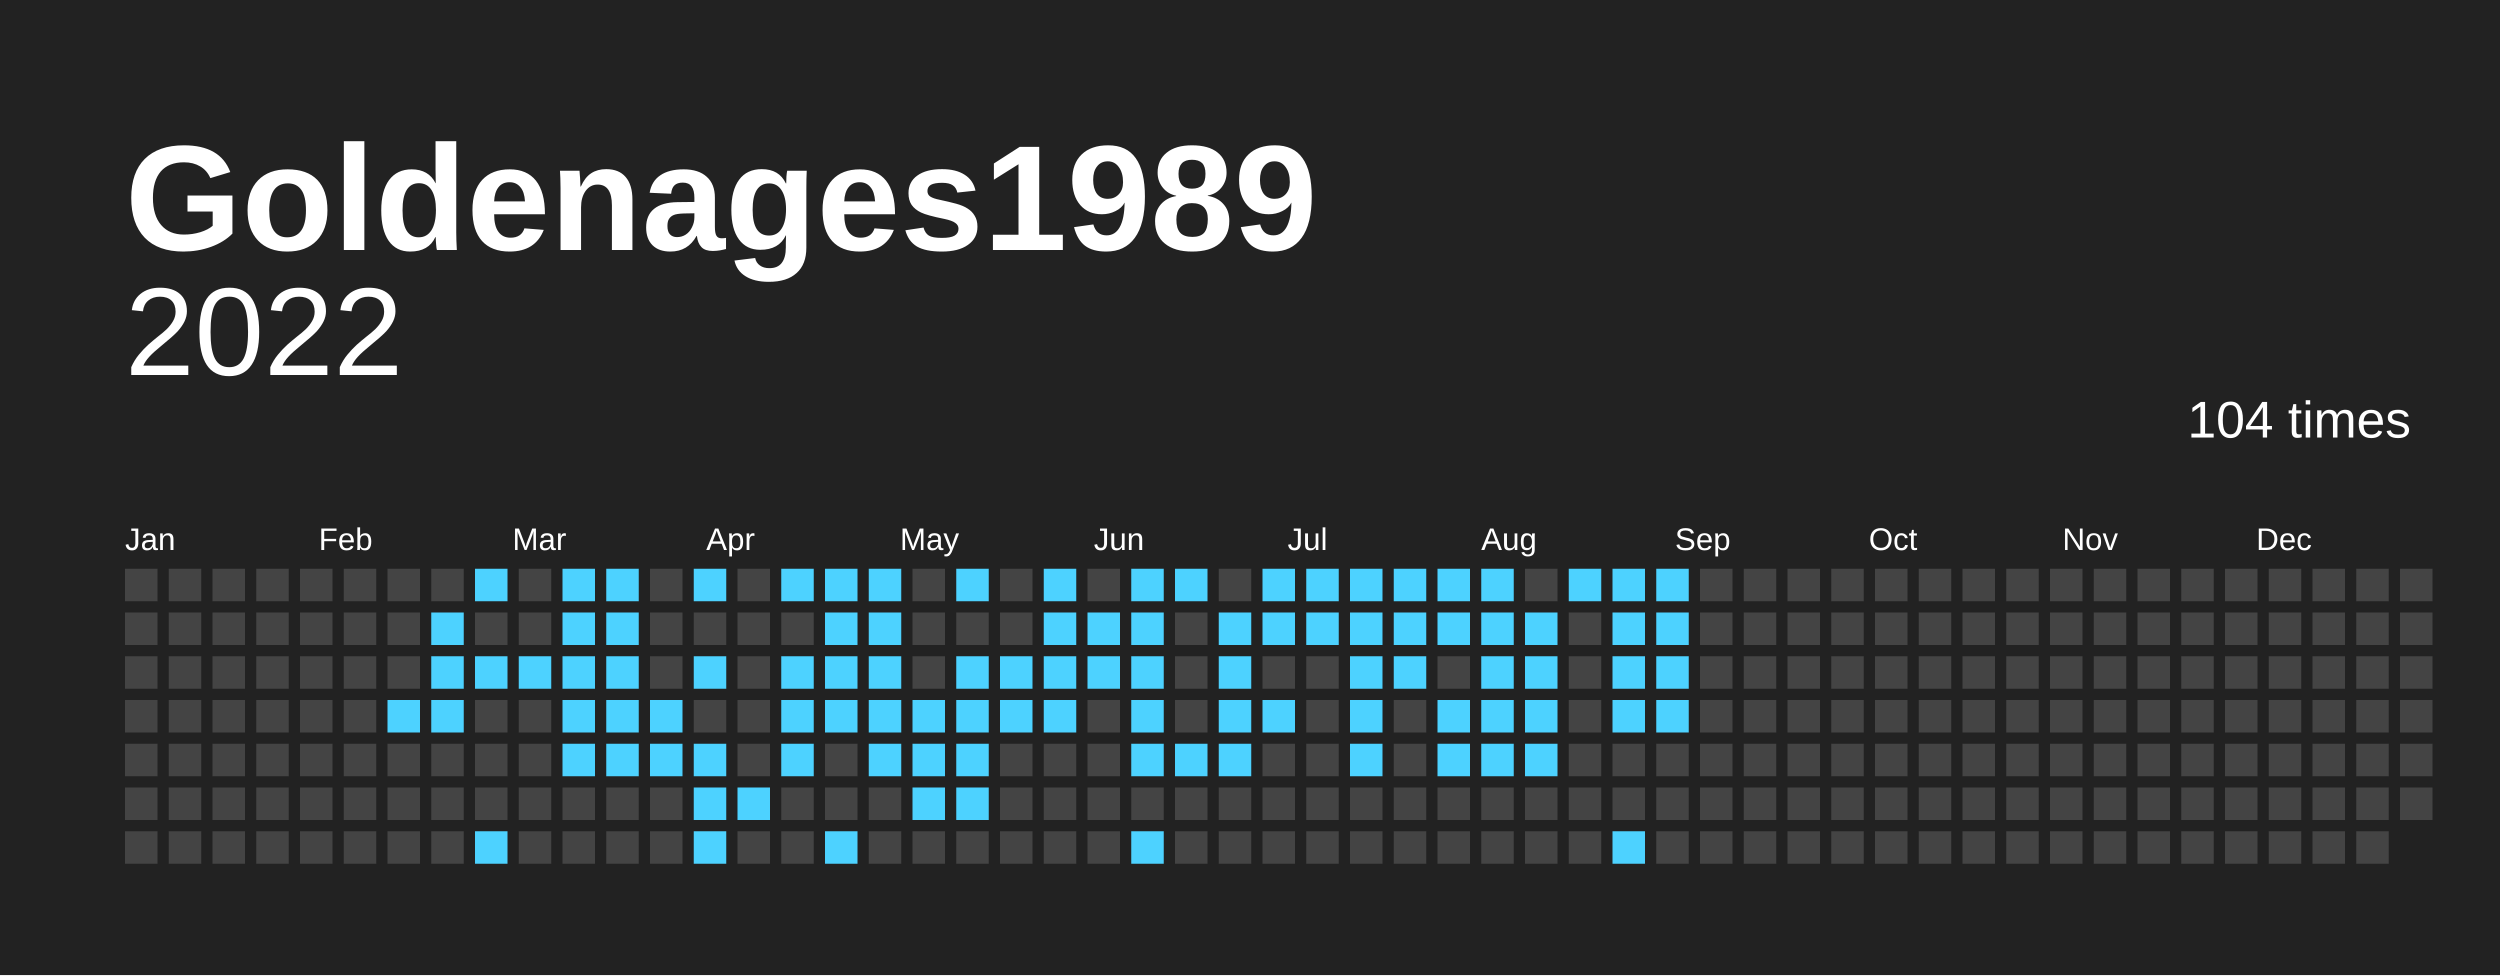
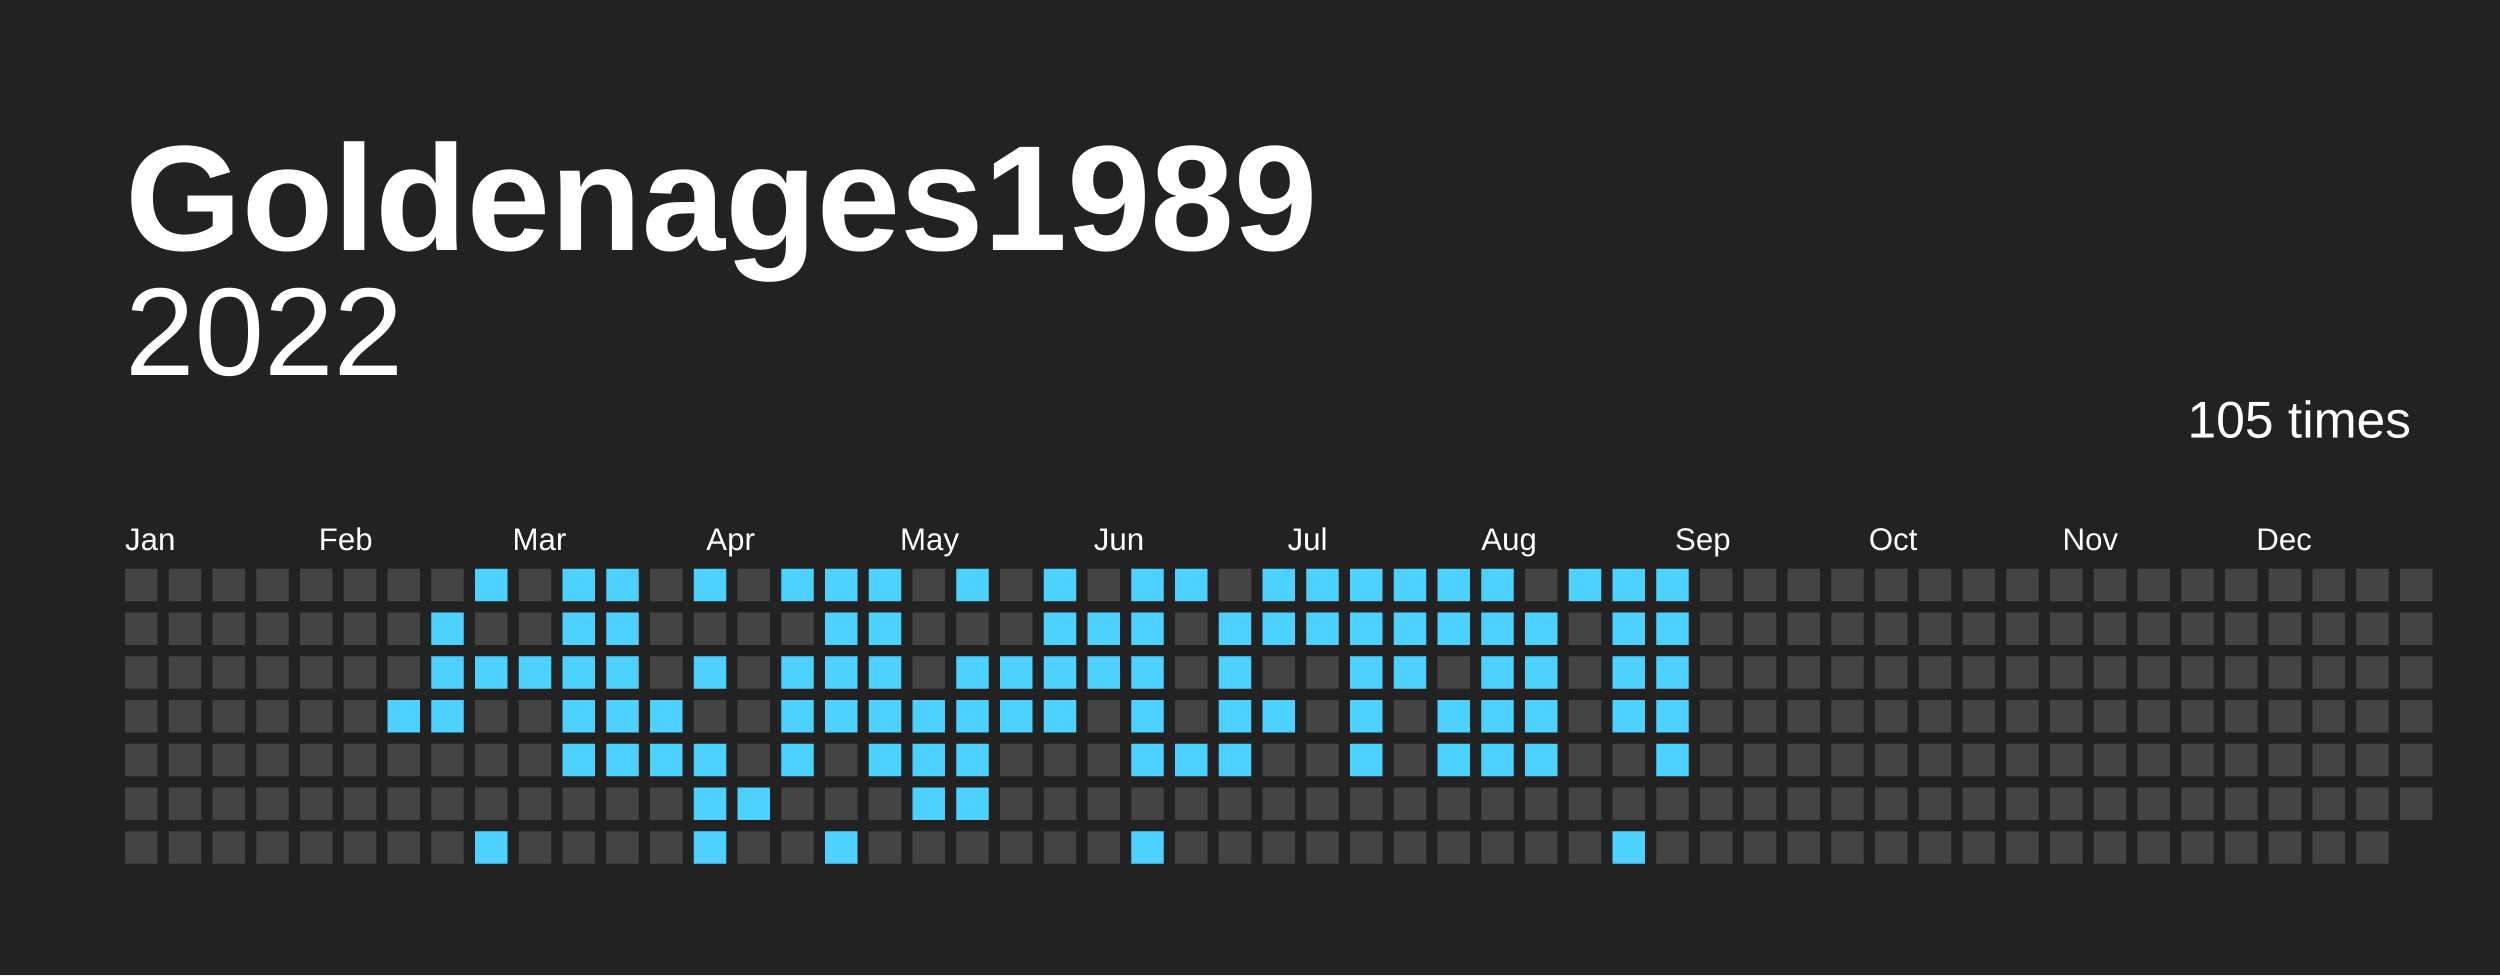
<svg xmlns="http://www.w3.org/2000/svg" baseProfile="full" height="78mm" version="1.1" viewBox="0,0,200,78" width="200mm">
  <defs />
  <rect fill="#222222" height="78" width="200" x="0" y="0" />
  <text fill="#FFFFFF" style="font-size:12px; font-family:Arial; font-weight:bold;" x="10" y="20">Goldenages1989</text>
  <text alignment-baseline="hanging" fill="#FFFFFF" style="font-size:10.0px; font-family:Arial;" x="10" y="30">2022</text>
-   <text alignment-baseline="hanging" fill="#FFFFFF" style="font-size:4.125px; font-family:Arial;" x="175" y="35">104 times</text>
+   <text alignment-baseline="hanging" fill="#FFFFFF" style="font-size:4.125px; font-family:Arial;" x="175" y="35">105 times</text>
  <text fill="#FFFFFF" style="font-size:2.5px; font-family:Arial" x="10.0" y="44">Jan</text>
  <text fill="#FFFFFF" style="font-size:2.5px; font-family:Arial" x="25.5" y="44">Feb</text>
  <text fill="#FFFFFF" style="font-size:2.5px; font-family:Arial" x="41.0" y="44">Mar</text>
  <text fill="#FFFFFF" style="font-size:2.5px; font-family:Arial" x="56.5" y="44">Apr</text>
  <text fill="#FFFFFF" style="font-size:2.5px; font-family:Arial" x="72.0" y="44">May</text>
  <text fill="#FFFFFF" style="font-size:2.5px; font-family:Arial" x="87.5" y="44">Jun</text>
  <text fill="#FFFFFF" style="font-size:2.5px; font-family:Arial" x="103.0" y="44">Jul</text>
  <text fill="#FFFFFF" style="font-size:2.5px; font-family:Arial" x="118.5" y="44">Aug</text>
  <text fill="#FFFFFF" style="font-size:2.5px; font-family:Arial" x="134.0" y="44">Sep</text>
  <text fill="#FFFFFF" style="font-size:2.5px; font-family:Arial" x="149.5" y="44">Oct</text>
  <text fill="#FFFFFF" style="font-size:2.5px; font-family:Arial" x="165.0" y="44">Nov</text>
  <text fill="#FFFFFF" style="font-size:2.5px; font-family:Arial" x="180.5" y="44">Dec</text>
  <rect fill="#444444" height="2.6" width="2.6" x="10.0" y="45.5" />
  <rect fill="#444444" height="2.6" width="2.6" x="10.0" y="49.0" />
  <rect fill="#444444" height="2.6" width="2.6" x="10.0" y="52.5" />
  <rect fill="#444444" height="2.6" width="2.6" x="10.0" y="56.0" />
  <rect fill="#444444" height="2.6" width="2.6" x="10.0" y="59.5" />
  <rect fill="#444444" height="2.6" width="2.6" x="10.0" y="63.0" />
  <rect fill="#444444" height="2.6" width="2.6" x="10.0" y="66.5" />
  <rect fill="#444444" height="2.6" width="2.6" x="13.5" y="45.5" />
  <rect fill="#444444" height="2.6" width="2.6" x="13.5" y="49.0" />
  <rect fill="#444444" height="2.6" width="2.6" x="13.5" y="52.5" />
  <rect fill="#444444" height="2.6" width="2.6" x="13.5" y="56.0" />
  <rect fill="#444444" height="2.6" width="2.6" x="13.5" y="59.5" />
  <rect fill="#444444" height="2.6" width="2.6" x="13.5" y="63.0" />
  <rect fill="#444444" height="2.6" width="2.6" x="13.5" y="66.5" />
  <rect fill="#444444" height="2.6" width="2.6" x="17.0" y="45.5" />
  <rect fill="#444444" height="2.6" width="2.6" x="17.0" y="49.0" />
  <rect fill="#444444" height="2.6" width="2.6" x="17.0" y="52.5" />
  <rect fill="#444444" height="2.6" width="2.6" x="17.0" y="56.0" />
  <rect fill="#444444" height="2.6" width="2.6" x="17.0" y="59.5" />
  <rect fill="#444444" height="2.6" width="2.6" x="17.0" y="63.0" />
  <rect fill="#444444" height="2.6" width="2.6" x="17.0" y="66.5" />
  <rect fill="#444444" height="2.6" width="2.6" x="20.5" y="45.5" />
  <rect fill="#444444" height="2.6" width="2.6" x="20.5" y="49.0" />
  <rect fill="#444444" height="2.6" width="2.6" x="20.5" y="52.5" />
  <rect fill="#444444" height="2.6" width="2.6" x="20.5" y="56.0" />
  <rect fill="#444444" height="2.6" width="2.6" x="20.5" y="59.5" />
  <rect fill="#444444" height="2.6" width="2.6" x="20.5" y="63.0" />
  <rect fill="#444444" height="2.6" width="2.6" x="20.5" y="66.5" />
  <rect fill="#444444" height="2.6" width="2.6" x="24.0" y="45.5" />
  <rect fill="#444444" height="2.6" width="2.6" x="24.0" y="49.0" />
  <rect fill="#444444" height="2.6" width="2.6" x="24.0" y="52.5" />
  <rect fill="#444444" height="2.6" width="2.6" x="24.0" y="56.0" />
  <rect fill="#444444" height="2.6" width="2.6" x="24.0" y="59.5" />
  <rect fill="#444444" height="2.6" width="2.6" x="24.0" y="63.0" />
  <rect fill="#444444" height="2.6" width="2.6" x="24.0" y="66.5" />
  <rect fill="#444444" height="2.6" width="2.6" x="27.5" y="45.5" />
  <rect fill="#444444" height="2.6" width="2.6" x="27.5" y="49.0" />
  <rect fill="#444444" height="2.6" width="2.6" x="27.5" y="52.5" />
  <rect fill="#444444" height="2.6" width="2.6" x="27.5" y="56.0" />
  <rect fill="#444444" height="2.6" width="2.6" x="27.5" y="59.5" />
  <rect fill="#444444" height="2.6" width="2.6" x="27.5" y="63.0" />
  <rect fill="#444444" height="2.6" width="2.6" x="27.5" y="66.5" />
  <rect fill="#444444" height="2.6" width="2.6" x="31.0" y="45.5" />
  <rect fill="#444444" height="2.6" width="2.6" x="31.0" y="49.0" />
  <rect fill="#444444" height="2.6" width="2.6" x="31.0" y="52.5" />
  <rect fill="#4DD2FF" height="2.6" width="2.6" x="31.0" y="56.0" />
  <rect fill="#444444" height="2.6" width="2.6" x="31.0" y="59.5" />
  <rect fill="#444444" height="2.6" width="2.6" x="31.0" y="63.0" />
  <rect fill="#444444" height="2.6" width="2.6" x="31.0" y="66.5" />
  <rect fill="#444444" height="2.6" width="2.6" x="34.5" y="45.5" />
  <rect fill="#4DD2FF" height="2.6" width="2.6" x="34.5" y="49.0" />
  <rect fill="#4DD2FF" height="2.6" width="2.6" x="34.5" y="52.5" />
  <rect fill="#4DD2FF" height="2.6" width="2.6" x="34.5" y="56.0" />
  <rect fill="#444444" height="2.6" width="2.6" x="34.5" y="59.5" />
  <rect fill="#444444" height="2.6" width="2.6" x="34.5" y="63.0" />
  <rect fill="#444444" height="2.6" width="2.6" x="34.5" y="66.5" />
  <rect fill="#4DD2FF" height="2.6" width="2.6" x="38.0" y="45.5" />
  <rect fill="#444444" height="2.6" width="2.6" x="38.0" y="49.0" />
  <rect fill="#4DD2FF" height="2.6" width="2.6" x="38.0" y="52.5" />
  <rect fill="#444444" height="2.6" width="2.6" x="38.0" y="56.0" />
  <rect fill="#444444" height="2.6" width="2.6" x="38.0" y="59.5" />
  <rect fill="#444444" height="2.6" width="2.6" x="38.0" y="63.0" />
  <rect fill="#4DD2FF" height="2.6" width="2.6" x="38.0" y="66.5" />
  <rect fill="#444444" height="2.6" width="2.6" x="41.5" y="45.5" />
  <rect fill="#444444" height="2.6" width="2.6" x="41.5" y="49.0" />
  <rect fill="#4DD2FF" height="2.6" width="2.6" x="41.5" y="52.5" />
  <rect fill="#444444" height="2.6" width="2.6" x="41.5" y="56.0" />
  <rect fill="#444444" height="2.6" width="2.6" x="41.5" y="59.5" />
  <rect fill="#444444" height="2.6" width="2.6" x="41.5" y="63.0" />
  <rect fill="#444444" height="2.6" width="2.6" x="41.5" y="66.5" />
  <rect fill="#4DD2FF" height="2.6" width="2.6" x="45.0" y="45.5" />
  <rect fill="#4DD2FF" height="2.6" width="2.6" x="45.0" y="49.0" />
  <rect fill="#4DD2FF" height="2.6" width="2.6" x="45.0" y="52.5" />
  <rect fill="#4DD2FF" height="2.6" width="2.6" x="45.0" y="56.0" />
  <rect fill="#4DD2FF" height="2.6" width="2.6" x="45.0" y="59.5" />
  <rect fill="#444444" height="2.6" width="2.6" x="45.0" y="63.0" />
  <rect fill="#444444" height="2.6" width="2.6" x="45.0" y="66.5" />
  <rect fill="#4DD2FF" height="2.6" width="2.6" x="48.5" y="45.5" />
  <rect fill="#4DD2FF" height="2.6" width="2.6" x="48.5" y="49.0" />
  <rect fill="#4DD2FF" height="2.6" width="2.6" x="48.5" y="52.5" />
  <rect fill="#4DD2FF" height="2.6" width="2.6" x="48.5" y="56.0" />
  <rect fill="#4DD2FF" height="2.6" width="2.6" x="48.5" y="59.5" />
  <rect fill="#444444" height="2.6" width="2.6" x="48.5" y="63.0" />
  <rect fill="#444444" height="2.6" width="2.6" x="48.5" y="66.5" />
  <rect fill="#444444" height="2.6" width="2.6" x="52.0" y="45.5" />
  <rect fill="#444444" height="2.6" width="2.6" x="52.0" y="49.0" />
  <rect fill="#444444" height="2.6" width="2.6" x="52.0" y="52.5" />
  <rect fill="#4DD2FF" height="2.6" width="2.6" x="52.0" y="56.0" />
  <rect fill="#4DD2FF" height="2.6" width="2.6" x="52.0" y="59.5" />
  <rect fill="#444444" height="2.6" width="2.6" x="52.0" y="63.0" />
  <rect fill="#444444" height="2.6" width="2.6" x="52.0" y="66.5" />
  <rect fill="#4DD2FF" height="2.6" width="2.6" x="55.5" y="45.5" />
  <rect fill="#444444" height="2.6" width="2.6" x="55.5" y="49.0" />
  <rect fill="#4DD2FF" height="2.6" width="2.6" x="55.5" y="52.5" />
  <rect fill="#444444" height="2.6" width="2.6" x="55.5" y="56.0" />
  <rect fill="#4DD2FF" height="2.6" width="2.6" x="55.5" y="59.5" />
  <rect fill="#4DD2FF" height="2.6" width="2.6" x="55.5" y="63.0" />
  <rect fill="#4DD2FF" height="2.6" width="2.6" x="55.5" y="66.5" />
  <rect fill="#444444" height="2.6" width="2.6" x="59.0" y="45.5" />
  <rect fill="#444444" height="2.6" width="2.6" x="59.0" y="49.0" />
  <rect fill="#444444" height="2.6" width="2.6" x="59.0" y="52.5" />
  <rect fill="#444444" height="2.6" width="2.6" x="59.0" y="56.0" />
  <rect fill="#444444" height="2.6" width="2.6" x="59.0" y="59.5" />
  <rect fill="#4DD2FF" height="2.6" width="2.6" x="59.0" y="63.0" />
  <rect fill="#444444" height="2.6" width="2.6" x="59.0" y="66.5" />
  <rect fill="#4DD2FF" height="2.6" width="2.6" x="62.5" y="45.5" />
  <rect fill="#444444" height="2.6" width="2.6" x="62.5" y="49.0" />
  <rect fill="#4DD2FF" height="2.6" width="2.6" x="62.5" y="52.5" />
  <rect fill="#4DD2FF" height="2.6" width="2.6" x="62.5" y="56.0" />
  <rect fill="#4DD2FF" height="2.6" width="2.6" x="62.5" y="59.5" />
  <rect fill="#444444" height="2.6" width="2.6" x="62.5" y="63.0" />
  <rect fill="#444444" height="2.6" width="2.6" x="62.5" y="66.5" />
  <rect fill="#4DD2FF" height="2.6" width="2.6" x="66.0" y="45.5" />
  <rect fill="#4DD2FF" height="2.6" width="2.6" x="66.0" y="49.0" />
  <rect fill="#4DD2FF" height="2.6" width="2.6" x="66.0" y="52.5" />
  <rect fill="#4DD2FF" height="2.6" width="2.6" x="66.0" y="56.0" />
  <rect fill="#444444" height="2.6" width="2.6" x="66.0" y="59.5" />
  <rect fill="#444444" height="2.6" width="2.6" x="66.0" y="63.0" />
  <rect fill="#4DD2FF" height="2.6" width="2.6" x="66.0" y="66.5" />
  <rect fill="#4DD2FF" height="2.6" width="2.6" x="69.5" y="45.5" />
  <rect fill="#4DD2FF" height="2.6" width="2.6" x="69.5" y="49.0" />
  <rect fill="#4DD2FF" height="2.6" width="2.6" x="69.5" y="52.5" />
  <rect fill="#4DD2FF" height="2.6" width="2.6" x="69.5" y="56.0" />
  <rect fill="#4DD2FF" height="2.6" width="2.6" x="69.5" y="59.5" />
  <rect fill="#444444" height="2.6" width="2.6" x="69.5" y="63.0" />
  <rect fill="#444444" height="2.6" width="2.6" x="69.5" y="66.5" />
  <rect fill="#444444" height="2.6" width="2.6" x="73.0" y="45.5" />
  <rect fill="#444444" height="2.6" width="2.6" x="73.0" y="49.0" />
  <rect fill="#444444" height="2.6" width="2.6" x="73.0" y="52.5" />
  <rect fill="#4DD2FF" height="2.6" width="2.6" x="73.0" y="56.0" />
  <rect fill="#4DD2FF" height="2.6" width="2.6" x="73.0" y="59.5" />
  <rect fill="#4DD2FF" height="2.6" width="2.6" x="73.0" y="63.0" />
  <rect fill="#444444" height="2.6" width="2.6" x="73.0" y="66.5" />
  <rect fill="#4DD2FF" height="2.6" width="2.6" x="76.5" y="45.5" />
  <rect fill="#444444" height="2.6" width="2.6" x="76.5" y="49.0" />
  <rect fill="#4DD2FF" height="2.6" width="2.6" x="76.5" y="52.5" />
  <rect fill="#4DD2FF" height="2.6" width="2.6" x="76.5" y="56.0" />
  <rect fill="#4DD2FF" height="2.6" width="2.6" x="76.5" y="59.5" />
  <rect fill="#4DD2FF" height="2.6" width="2.6" x="76.5" y="63.0" />
  <rect fill="#444444" height="2.6" width="2.6" x="76.5" y="66.5" />
  <rect fill="#444444" height="2.6" width="2.6" x="80.0" y="45.5" />
  <rect fill="#444444" height="2.6" width="2.6" x="80.0" y="49.0" />
  <rect fill="#4DD2FF" height="2.6" width="2.6" x="80.0" y="52.5" />
  <rect fill="#4DD2FF" height="2.6" width="2.6" x="80.0" y="56.0" />
  <rect fill="#444444" height="2.6" width="2.6" x="80.0" y="59.5" />
  <rect fill="#444444" height="2.6" width="2.6" x="80.0" y="63.0" />
  <rect fill="#444444" height="2.6" width="2.6" x="80.0" y="66.5" />
  <rect fill="#4DD2FF" height="2.6" width="2.6" x="83.5" y="45.5" />
  <rect fill="#4DD2FF" height="2.6" width="2.6" x="83.5" y="49.0" />
  <rect fill="#4DD2FF" height="2.6" width="2.6" x="83.5" y="52.5" />
  <rect fill="#4DD2FF" height="2.6" width="2.6" x="83.5" y="56.0" />
  <rect fill="#444444" height="2.6" width="2.6" x="83.5" y="59.5" />
  <rect fill="#444444" height="2.6" width="2.6" x="83.5" y="63.0" />
  <rect fill="#444444" height="2.6" width="2.6" x="83.5" y="66.5" />
  <rect fill="#444444" height="2.6" width="2.6" x="87.0" y="45.5" />
  <rect fill="#4DD2FF" height="2.6" width="2.6" x="87.0" y="49.0" />
  <rect fill="#4DD2FF" height="2.6" width="2.6" x="87.0" y="52.5" />
  <rect fill="#444444" height="2.6" width="2.6" x="87.0" y="56.0" />
  <rect fill="#444444" height="2.6" width="2.6" x="87.0" y="59.5" />
  <rect fill="#444444" height="2.6" width="2.6" x="87.0" y="63.0" />
  <rect fill="#444444" height="2.6" width="2.6" x="87.0" y="66.5" />
  <rect fill="#4DD2FF" height="2.6" width="2.6" x="90.5" y="45.5" />
  <rect fill="#4DD2FF" height="2.6" width="2.6" x="90.5" y="49.0" />
  <rect fill="#4DD2FF" height="2.6" width="2.6" x="90.5" y="52.5" />
  <rect fill="#4DD2FF" height="2.6" width="2.6" x="90.5" y="56.0" />
  <rect fill="#4DD2FF" height="2.6" width="2.6" x="90.5" y="59.5" />
  <rect fill="#444444" height="2.6" width="2.6" x="90.5" y="63.0" />
  <rect fill="#4DD2FF" height="2.6" width="2.6" x="90.5" y="66.5" />
  <rect fill="#4DD2FF" height="2.6" width="2.6" x="94.0" y="45.5" />
  <rect fill="#444444" height="2.6" width="2.6" x="94.0" y="49.0" />
  <rect fill="#444444" height="2.6" width="2.6" x="94.0" y="52.5" />
  <rect fill="#444444" height="2.6" width="2.6" x="94.0" y="56.0" />
  <rect fill="#4DD2FF" height="2.6" width="2.6" x="94.0" y="59.5" />
  <rect fill="#444444" height="2.6" width="2.6" x="94.0" y="63.0" />
  <rect fill="#444444" height="2.6" width="2.6" x="94.0" y="66.5" />
  <rect fill="#444444" height="2.6" width="2.6" x="97.5" y="45.5" />
  <rect fill="#4DD2FF" height="2.6" width="2.6" x="97.5" y="49.0" />
  <rect fill="#4DD2FF" height="2.6" width="2.6" x="97.5" y="52.5" />
  <rect fill="#4DD2FF" height="2.6" width="2.6" x="97.5" y="56.0" />
  <rect fill="#4DD2FF" height="2.6" width="2.6" x="97.5" y="59.5" />
  <rect fill="#444444" height="2.6" width="2.6" x="97.5" y="63.0" />
  <rect fill="#444444" height="2.6" width="2.6" x="97.5" y="66.5" />
  <rect fill="#4DD2FF" height="2.6" width="2.6" x="101.0" y="45.5" />
  <rect fill="#4DD2FF" height="2.6" width="2.6" x="101.0" y="49.0" />
  <rect fill="#444444" height="2.6" width="2.6" x="101.0" y="52.5" />
  <rect fill="#4DD2FF" height="2.6" width="2.6" x="101.0" y="56.0" />
  <rect fill="#444444" height="2.6" width="2.6" x="101.0" y="59.5" />
  <rect fill="#444444" height="2.6" width="2.6" x="101.0" y="63.0" />
  <rect fill="#444444" height="2.6" width="2.6" x="101.0" y="66.5" />
  <rect fill="#4DD2FF" height="2.6" width="2.6" x="104.5" y="45.5" />
  <rect fill="#4DD2FF" height="2.6" width="2.6" x="104.5" y="49.0" />
  <rect fill="#444444" height="2.6" width="2.6" x="104.5" y="52.5" />
  <rect fill="#444444" height="2.6" width="2.6" x="104.5" y="56.0" />
  <rect fill="#444444" height="2.6" width="2.6" x="104.5" y="59.5" />
  <rect fill="#444444" height="2.6" width="2.6" x="104.5" y="63.0" />
  <rect fill="#444444" height="2.6" width="2.6" x="104.5" y="66.5" />
  <rect fill="#4DD2FF" height="2.6" width="2.6" x="108.0" y="45.5" />
  <rect fill="#4DD2FF" height="2.6" width="2.6" x="108.0" y="49.0" />
  <rect fill="#4DD2FF" height="2.6" width="2.6" x="108.0" y="52.5" />
  <rect fill="#4DD2FF" height="2.6" width="2.6" x="108.0" y="56.0" />
  <rect fill="#4DD2FF" height="2.6" width="2.6" x="108.0" y="59.5" />
  <rect fill="#444444" height="2.6" width="2.6" x="108.0" y="63.0" />
  <rect fill="#444444" height="2.6" width="2.6" x="108.0" y="66.5" />
  <rect fill="#4DD2FF" height="2.6" width="2.6" x="111.5" y="45.5" />
  <rect fill="#4DD2FF" height="2.6" width="2.6" x="111.5" y="49.0" />
  <rect fill="#4DD2FF" height="2.6" width="2.6" x="111.5" y="52.5" />
  <rect fill="#444444" height="2.6" width="2.6" x="111.5" y="56.0" />
  <rect fill="#444444" height="2.6" width="2.6" x="111.5" y="59.5" />
  <rect fill="#444444" height="2.6" width="2.6" x="111.5" y="63.0" />
  <rect fill="#444444" height="2.6" width="2.6" x="111.5" y="66.5" />
  <rect fill="#4DD2FF" height="2.6" width="2.6" x="115.0" y="45.5" />
  <rect fill="#4DD2FF" height="2.6" width="2.6" x="115.0" y="49.0" />
  <rect fill="#444444" height="2.6" width="2.6" x="115.0" y="52.5" />
  <rect fill="#4DD2FF" height="2.6" width="2.6" x="115.0" y="56.0" />
  <rect fill="#4DD2FF" height="2.6" width="2.6" x="115.0" y="59.5" />
  <rect fill="#444444" height="2.6" width="2.6" x="115.0" y="63.0" />
  <rect fill="#444444" height="2.6" width="2.6" x="115.0" y="66.5" />
  <rect fill="#4DD2FF" height="2.6" width="2.6" x="118.5" y="45.5" />
  <rect fill="#4DD2FF" height="2.6" width="2.6" x="118.5" y="49.0" />
  <rect fill="#4DD2FF" height="2.6" width="2.6" x="118.5" y="52.5" />
  <rect fill="#4DD2FF" height="2.6" width="2.6" x="118.5" y="56.0" />
  <rect fill="#4DD2FF" height="2.6" width="2.6" x="118.5" y="59.5" />
  <rect fill="#444444" height="2.6" width="2.6" x="118.5" y="63.0" />
  <rect fill="#444444" height="2.6" width="2.6" x="118.5" y="66.5" />
  <rect fill="#444444" height="2.6" width="2.6" x="122.0" y="45.5" />
  <rect fill="#4DD2FF" height="2.6" width="2.6" x="122.0" y="49.0" />
  <rect fill="#4DD2FF" height="2.6" width="2.6" x="122.0" y="52.5" />
  <rect fill="#4DD2FF" height="2.6" width="2.6" x="122.0" y="56.0" />
  <rect fill="#4DD2FF" height="2.6" width="2.6" x="122.0" y="59.5" />
  <rect fill="#444444" height="2.6" width="2.6" x="122.0" y="63.0" />
  <rect fill="#444444" height="2.6" width="2.6" x="122.0" y="66.5" />
  <rect fill="#4DD2FF" height="2.6" width="2.6" x="125.5" y="45.5" />
  <rect fill="#444444" height="2.6" width="2.6" x="125.5" y="49.0" />
  <rect fill="#444444" height="2.6" width="2.6" x="125.5" y="52.5" />
  <rect fill="#444444" height="2.6" width="2.6" x="125.5" y="56.0" />
  <rect fill="#444444" height="2.6" width="2.6" x="125.5" y="59.5" />
  <rect fill="#444444" height="2.6" width="2.6" x="125.5" y="63.0" />
  <rect fill="#444444" height="2.6" width="2.6" x="125.5" y="66.5" />
  <rect fill="#4DD2FF" height="2.6" width="2.6" x="129.0" y="45.5" />
  <rect fill="#4DD2FF" height="2.6" width="2.6" x="129.0" y="49.0" />
  <rect fill="#4DD2FF" height="2.6" width="2.6" x="129.0" y="52.5" />
  <rect fill="#4DD2FF" height="2.6" width="2.6" x="129.0" y="56.0" />
  <rect fill="#444444" height="2.6" width="2.6" x="129.0" y="59.5" />
  <rect fill="#444444" height="2.6" width="2.6" x="129.0" y="63.0" />
  <rect fill="#4DD2FF" height="2.6" width="2.6" x="129.0" y="66.5" />
  <rect fill="#4DD2FF" height="2.6" width="2.6" x="132.5" y="45.5" />
  <rect fill="#4DD2FF" height="2.6" width="2.6" x="132.5" y="49.0" />
  <rect fill="#4DD2FF" height="2.6" width="2.6" x="132.5" y="52.5" />
  <rect fill="#4DD2FF" height="2.6" width="2.6" x="132.5" y="56.0" />
-   <rect fill="#444444" height="2.6" width="2.6" x="132.5" y="59.5" />
+   <rect fill="#4DD2FF" height="2.6" width="2.6" x="132.5" y="59.5" />
  <rect fill="#444444" height="2.6" width="2.6" x="132.5" y="63.0" />
  <rect fill="#444444" height="2.6" width="2.6" x="132.5" y="66.5" />
  <rect fill="#444444" height="2.6" width="2.6" x="136.0" y="45.5" />
  <rect fill="#444444" height="2.6" width="2.6" x="136.0" y="49.0" />
  <rect fill="#444444" height="2.6" width="2.6" x="136.0" y="52.5" />
  <rect fill="#444444" height="2.6" width="2.6" x="136.0" y="56.0" />
  <rect fill="#444444" height="2.6" width="2.6" x="136.0" y="59.5" />
  <rect fill="#444444" height="2.6" width="2.6" x="136.0" y="63.0" />
  <rect fill="#444444" height="2.6" width="2.6" x="136.0" y="66.5" />
  <rect fill="#444444" height="2.6" width="2.6" x="139.5" y="45.5" />
  <rect fill="#444444" height="2.6" width="2.6" x="139.5" y="49.0" />
  <rect fill="#444444" height="2.6" width="2.6" x="139.5" y="52.5" />
  <rect fill="#444444" height="2.6" width="2.6" x="139.5" y="56.0" />
  <rect fill="#444444" height="2.6" width="2.6" x="139.5" y="59.5" />
  <rect fill="#444444" height="2.6" width="2.6" x="139.5" y="63.0" />
  <rect fill="#444444" height="2.6" width="2.6" x="139.5" y="66.5" />
  <rect fill="#444444" height="2.6" width="2.6" x="143.0" y="45.5" />
  <rect fill="#444444" height="2.6" width="2.6" x="143.0" y="49.0" />
  <rect fill="#444444" height="2.6" width="2.6" x="143.0" y="52.5" />
  <rect fill="#444444" height="2.6" width="2.6" x="143.0" y="56.0" />
  <rect fill="#444444" height="2.6" width="2.6" x="143.0" y="59.5" />
  <rect fill="#444444" height="2.6" width="2.6" x="143.0" y="63.0" />
  <rect fill="#444444" height="2.6" width="2.6" x="143.0" y="66.5" />
  <rect fill="#444444" height="2.6" width="2.6" x="146.5" y="45.5" />
  <rect fill="#444444" height="2.6" width="2.6" x="146.5" y="49.0" />
  <rect fill="#444444" height="2.6" width="2.6" x="146.5" y="52.5" />
  <rect fill="#444444" height="2.6" width="2.6" x="146.5" y="56.0" />
  <rect fill="#444444" height="2.6" width="2.6" x="146.5" y="59.5" />
  <rect fill="#444444" height="2.6" width="2.6" x="146.5" y="63.0" />
  <rect fill="#444444" height="2.6" width="2.6" x="146.5" y="66.5" />
  <rect fill="#444444" height="2.6" width="2.6" x="150.0" y="45.5" />
  <rect fill="#444444" height="2.6" width="2.6" x="150.0" y="49.0" />
  <rect fill="#444444" height="2.6" width="2.6" x="150.0" y="52.5" />
  <rect fill="#444444" height="2.6" width="2.6" x="150.0" y="56.0" />
  <rect fill="#444444" height="2.6" width="2.6" x="150.0" y="59.5" />
  <rect fill="#444444" height="2.6" width="2.6" x="150.0" y="63.0" />
  <rect fill="#444444" height="2.6" width="2.6" x="150.0" y="66.5" />
  <rect fill="#444444" height="2.6" width="2.6" x="153.5" y="45.5" />
  <rect fill="#444444" height="2.6" width="2.6" x="153.5" y="49.0" />
  <rect fill="#444444" height="2.6" width="2.6" x="153.5" y="52.5" />
  <rect fill="#444444" height="2.6" width="2.6" x="153.5" y="56.0" />
  <rect fill="#444444" height="2.6" width="2.6" x="153.5" y="59.5" />
  <rect fill="#444444" height="2.6" width="2.6" x="153.5" y="63.0" />
  <rect fill="#444444" height="2.6" width="2.6" x="153.5" y="66.5" />
  <rect fill="#444444" height="2.6" width="2.6" x="157.0" y="45.5" />
  <rect fill="#444444" height="2.6" width="2.6" x="157.0" y="49.0" />
  <rect fill="#444444" height="2.6" width="2.6" x="157.0" y="52.5" />
  <rect fill="#444444" height="2.6" width="2.6" x="157.0" y="56.0" />
  <rect fill="#444444" height="2.6" width="2.6" x="157.0" y="59.5" />
  <rect fill="#444444" height="2.6" width="2.6" x="157.0" y="63.0" />
  <rect fill="#444444" height="2.6" width="2.6" x="157.0" y="66.5" />
  <rect fill="#444444" height="2.6" width="2.6" x="160.5" y="45.5" />
  <rect fill="#444444" height="2.6" width="2.6" x="160.5" y="49.0" />
  <rect fill="#444444" height="2.6" width="2.6" x="160.5" y="52.5" />
  <rect fill="#444444" height="2.6" width="2.6" x="160.5" y="56.0" />
  <rect fill="#444444" height="2.6" width="2.6" x="160.5" y="59.5" />
  <rect fill="#444444" height="2.6" width="2.6" x="160.5" y="63.0" />
  <rect fill="#444444" height="2.6" width="2.6" x="160.5" y="66.5" />
  <rect fill="#444444" height="2.6" width="2.6" x="164.0" y="45.5" />
  <rect fill="#444444" height="2.6" width="2.6" x="164.0" y="49.0" />
  <rect fill="#444444" height="2.6" width="2.6" x="164.0" y="52.5" />
  <rect fill="#444444" height="2.6" width="2.6" x="164.0" y="56.0" />
  <rect fill="#444444" height="2.6" width="2.6" x="164.0" y="59.5" />
  <rect fill="#444444" height="2.6" width="2.6" x="164.0" y="63.0" />
  <rect fill="#444444" height="2.6" width="2.6" x="164.0" y="66.5" />
  <rect fill="#444444" height="2.6" width="2.6" x="167.5" y="45.5" />
  <rect fill="#444444" height="2.6" width="2.6" x="167.5" y="49.0" />
  <rect fill="#444444" height="2.6" width="2.6" x="167.5" y="52.5" />
  <rect fill="#444444" height="2.6" width="2.6" x="167.5" y="56.0" />
  <rect fill="#444444" height="2.6" width="2.6" x="167.5" y="59.5" />
  <rect fill="#444444" height="2.6" width="2.6" x="167.5" y="63.0" />
  <rect fill="#444444" height="2.6" width="2.6" x="167.5" y="66.5" />
  <rect fill="#444444" height="2.6" width="2.6" x="171.0" y="45.5" />
  <rect fill="#444444" height="2.6" width="2.6" x="171.0" y="49.0" />
  <rect fill="#444444" height="2.6" width="2.6" x="171.0" y="52.5" />
  <rect fill="#444444" height="2.6" width="2.6" x="171.0" y="56.0" />
  <rect fill="#444444" height="2.6" width="2.6" x="171.0" y="59.5" />
  <rect fill="#444444" height="2.6" width="2.6" x="171.0" y="63.0" />
  <rect fill="#444444" height="2.6" width="2.6" x="171.0" y="66.5" />
  <rect fill="#444444" height="2.6" width="2.6" x="174.5" y="45.5" />
  <rect fill="#444444" height="2.6" width="2.6" x="174.5" y="49.0" />
  <rect fill="#444444" height="2.6" width="2.6" x="174.5" y="52.5" />
  <rect fill="#444444" height="2.6" width="2.6" x="174.5" y="56.0" />
  <rect fill="#444444" height="2.6" width="2.6" x="174.5" y="59.5" />
  <rect fill="#444444" height="2.6" width="2.6" x="174.5" y="63.0" />
  <rect fill="#444444" height="2.6" width="2.6" x="174.5" y="66.5" />
  <rect fill="#444444" height="2.6" width="2.6" x="178.0" y="45.5" />
  <rect fill="#444444" height="2.6" width="2.6" x="178.0" y="49.0" />
  <rect fill="#444444" height="2.6" width="2.6" x="178.0" y="52.5" />
  <rect fill="#444444" height="2.6" width="2.6" x="178.0" y="56.0" />
  <rect fill="#444444" height="2.6" width="2.6" x="178.0" y="59.5" />
  <rect fill="#444444" height="2.6" width="2.6" x="178.0" y="63.0" />
  <rect fill="#444444" height="2.6" width="2.6" x="178.0" y="66.5" />
  <rect fill="#444444" height="2.6" width="2.6" x="181.5" y="45.5" />
  <rect fill="#444444" height="2.6" width="2.6" x="181.5" y="49.0" />
  <rect fill="#444444" height="2.6" width="2.6" x="181.5" y="52.5" />
  <rect fill="#444444" height="2.6" width="2.6" x="181.5" y="56.0" />
  <rect fill="#444444" height="2.6" width="2.6" x="181.5" y="59.5" />
  <rect fill="#444444" height="2.6" width="2.6" x="181.5" y="63.0" />
  <rect fill="#444444" height="2.6" width="2.6" x="181.5" y="66.5" />
  <rect fill="#444444" height="2.6" width="2.6" x="185.0" y="45.5" />
  <rect fill="#444444" height="2.6" width="2.6" x="185.0" y="49.0" />
  <rect fill="#444444" height="2.6" width="2.6" x="185.0" y="52.5" />
  <rect fill="#444444" height="2.6" width="2.6" x="185.0" y="56.0" />
  <rect fill="#444444" height="2.6" width="2.6" x="185.0" y="59.5" />
  <rect fill="#444444" height="2.6" width="2.6" x="185.0" y="63.0" />
  <rect fill="#444444" height="2.6" width="2.6" x="185.0" y="66.5" />
  <rect fill="#444444" height="2.6" width="2.6" x="188.5" y="45.5" />
  <rect fill="#444444" height="2.6" width="2.6" x="188.5" y="49.0" />
  <rect fill="#444444" height="2.6" width="2.6" x="188.5" y="52.5" />
  <rect fill="#444444" height="2.6" width="2.6" x="188.5" y="56.0" />
  <rect fill="#444444" height="2.6" width="2.6" x="188.5" y="59.5" />
  <rect fill="#444444" height="2.6" width="2.6" x="188.5" y="63.0" />
  <rect fill="#444444" height="2.6" width="2.6" x="188.5" y="66.5" />
  <rect fill="#444444" height="2.6" width="2.6" x="192.0" y="45.5" />
  <rect fill="#444444" height="2.6" width="2.6" x="192.0" y="49.0" />
  <rect fill="#444444" height="2.6" width="2.6" x="192.0" y="52.5" />
  <rect fill="#444444" height="2.6" width="2.6" x="192.0" y="56.0" />
  <rect fill="#444444" height="2.6" width="2.6" x="192.0" y="59.5" />
  <rect fill="#444444" height="2.6" width="2.6" x="192.0" y="63.0" />
</svg>
